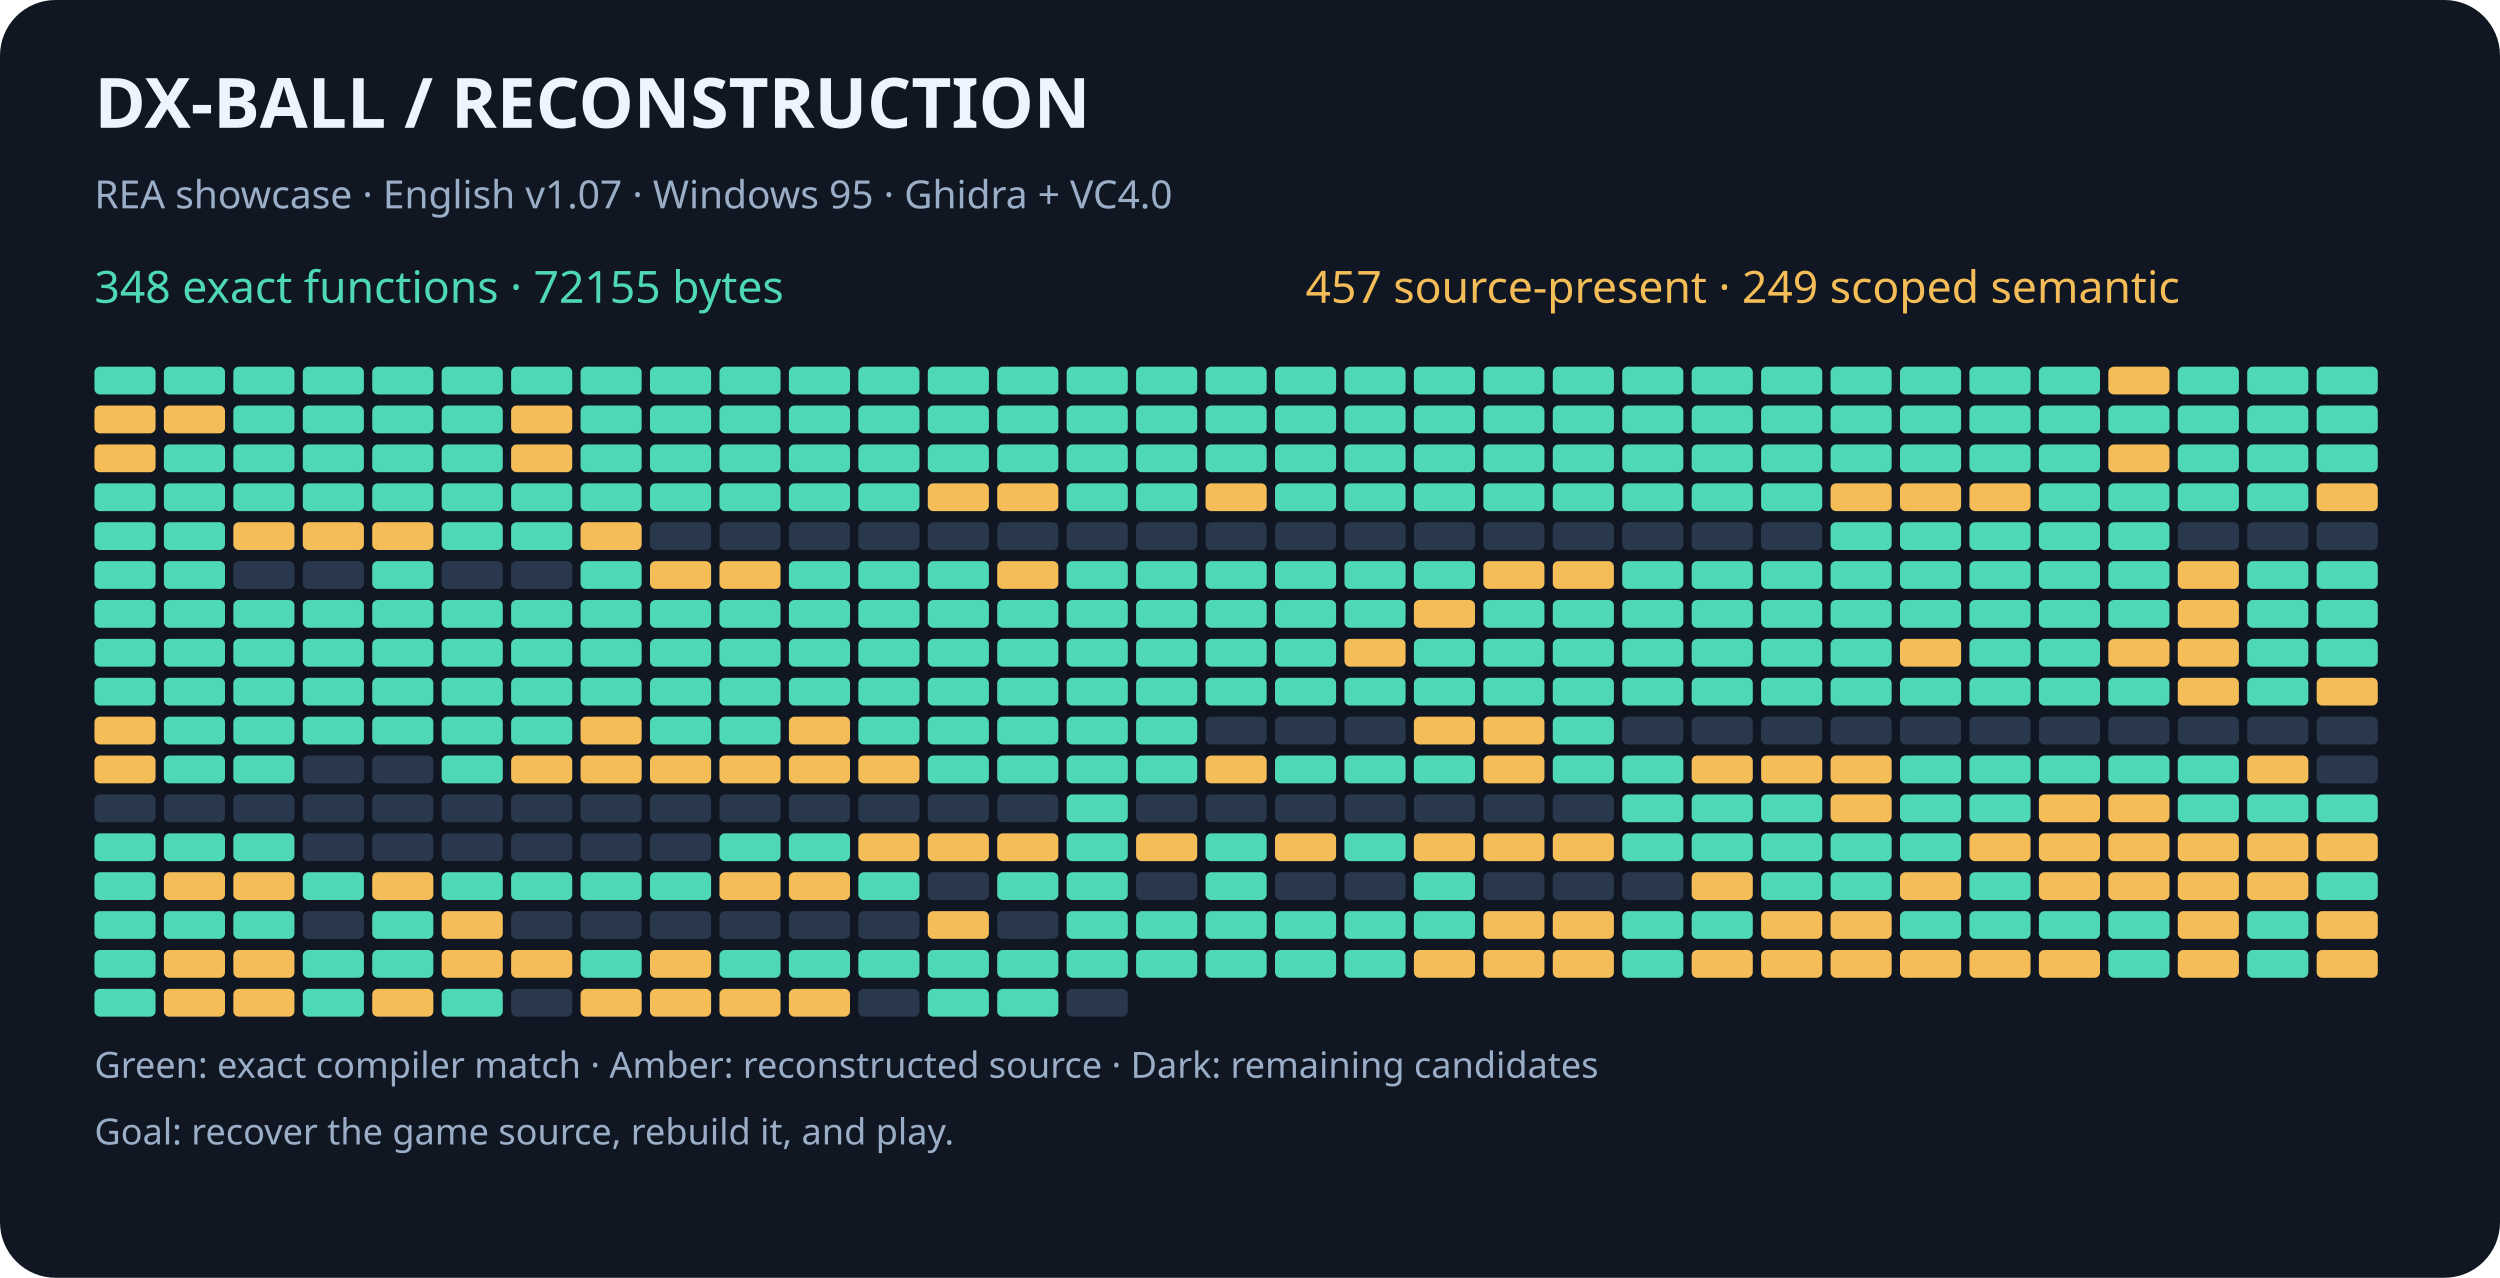
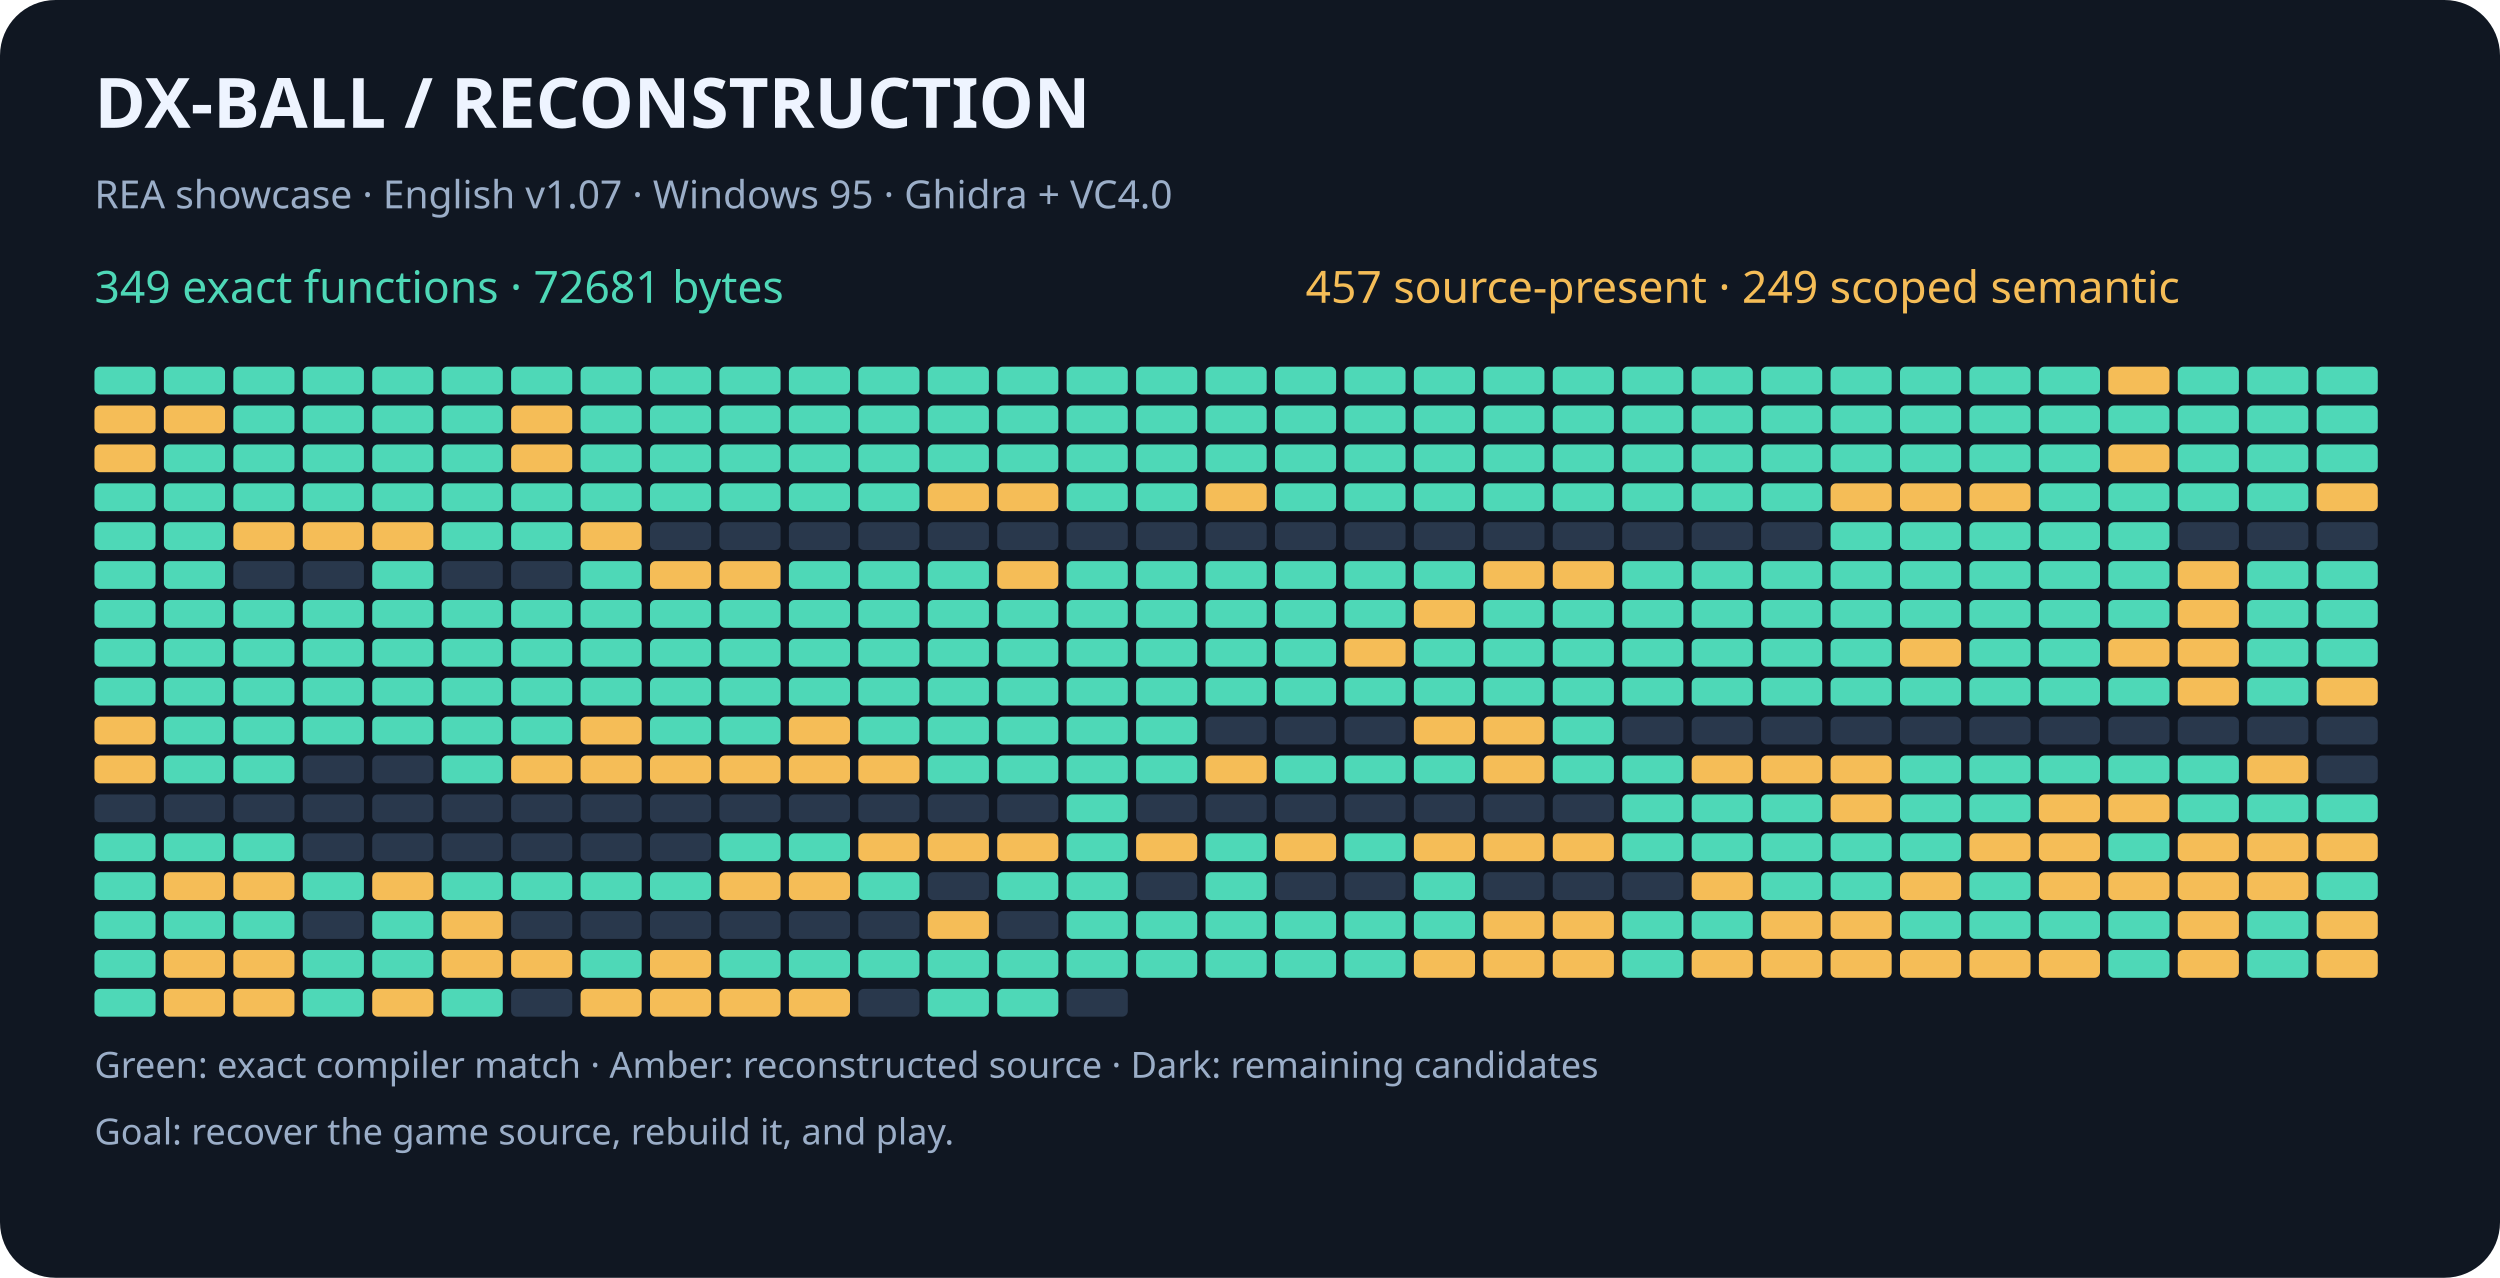
<svg xmlns="http://www.w3.org/2000/svg" width="900" height="460" viewBox="0 0 900 460" role="img" aria-labelledby="title desc">
  <rect width="900" height="460" rx="20" fill="#101722" />
  <g font-family="sans-serif">
    <text x="34" y="46" fill="#eef4ff" font-size="25" font-weight="bold">DX-BALL  /  RECONSTRUCTION</text>
    <text x="34" y="75" fill="#9baec8" font-size="14">REA showcase · English v1.07 · Windows 95 · Ghidra + VC4.0</text>
-     <text x="34" y="109" fill="#4ed8b7" font-size="16">348 exact functions · 72155 bytes</text>
+     <text x="34" y="109" fill="#4ed8b7" font-size="16">349 exact functions · 72681 bytes</text>
    <text x="470" y="109" fill="#f5bd57" font-size="16">457 source-present · 249 scoped semantic</text>
    <rect x="34" y="132" width="22" height="10" rx="2" fill="#4ed8b7" />
    <rect x="59" y="132" width="22" height="10" rx="2" fill="#4ed8b7" />
    <rect x="84" y="132" width="22" height="10" rx="2" fill="#4ed8b7" />
    <rect x="109" y="132" width="22" height="10" rx="2" fill="#4ed8b7" />
    <rect x="134" y="132" width="22" height="10" rx="2" fill="#4ed8b7" />
    <rect x="159" y="132" width="22" height="10" rx="2" fill="#4ed8b7" />
    <rect x="184" y="132" width="22" height="10" rx="2" fill="#4ed8b7" />
    <rect x="209" y="132" width="22" height="10" rx="2" fill="#4ed8b7" />
    <rect x="234" y="132" width="22" height="10" rx="2" fill="#4ed8b7" />
    <rect x="259" y="132" width="22" height="10" rx="2" fill="#4ed8b7" />
    <rect x="284" y="132" width="22" height="10" rx="2" fill="#4ed8b7" />
    <rect x="309" y="132" width="22" height="10" rx="2" fill="#4ed8b7" />
    <rect x="334" y="132" width="22" height="10" rx="2" fill="#4ed8b7" />
    <rect x="359" y="132" width="22" height="10" rx="2" fill="#4ed8b7" />
    <rect x="384" y="132" width="22" height="10" rx="2" fill="#4ed8b7" />
    <rect x="409" y="132" width="22" height="10" rx="2" fill="#4ed8b7" />
    <rect x="434" y="132" width="22" height="10" rx="2" fill="#4ed8b7" />
    <rect x="459" y="132" width="22" height="10" rx="2" fill="#4ed8b7" />
    <rect x="484" y="132" width="22" height="10" rx="2" fill="#4ed8b7" />
    <rect x="509" y="132" width="22" height="10" rx="2" fill="#4ed8b7" />
    <rect x="534" y="132" width="22" height="10" rx="2" fill="#4ed8b7" />
    <rect x="559" y="132" width="22" height="10" rx="2" fill="#4ed8b7" />
    <rect x="584" y="132" width="22" height="10" rx="2" fill="#4ed8b7" />
    <rect x="609" y="132" width="22" height="10" rx="2" fill="#4ed8b7" />
    <rect x="634" y="132" width="22" height="10" rx="2" fill="#4ed8b7" />
    <rect x="659" y="132" width="22" height="10" rx="2" fill="#4ed8b7" />
    <rect x="684" y="132" width="22" height="10" rx="2" fill="#4ed8b7" />
    <rect x="709" y="132" width="22" height="10" rx="2" fill="#4ed8b7" />
    <rect x="734" y="132" width="22" height="10" rx="2" fill="#4ed8b7" />
    <rect x="759" y="132" width="22" height="10" rx="2" fill="#f5bd57" />
    <rect x="784" y="132" width="22" height="10" rx="2" fill="#4ed8b7" />
    <rect x="809" y="132" width="22" height="10" rx="2" fill="#4ed8b7" />
    <rect x="834" y="132" width="22" height="10" rx="2" fill="#4ed8b7" />
    <rect x="34" y="146" width="22" height="10" rx="2" fill="#f5bd57" />
    <rect x="59" y="146" width="22" height="10" rx="2" fill="#f5bd57" />
    <rect x="84" y="146" width="22" height="10" rx="2" fill="#4ed8b7" />
    <rect x="109" y="146" width="22" height="10" rx="2" fill="#4ed8b7" />
    <rect x="134" y="146" width="22" height="10" rx="2" fill="#4ed8b7" />
    <rect x="159" y="146" width="22" height="10" rx="2" fill="#4ed8b7" />
    <rect x="184" y="146" width="22" height="10" rx="2" fill="#f5bd57" />
    <rect x="209" y="146" width="22" height="10" rx="2" fill="#4ed8b7" />
    <rect x="234" y="146" width="22" height="10" rx="2" fill="#4ed8b7" />
    <rect x="259" y="146" width="22" height="10" rx="2" fill="#4ed8b7" />
    <rect x="284" y="146" width="22" height="10" rx="2" fill="#4ed8b7" />
    <rect x="309" y="146" width="22" height="10" rx="2" fill="#4ed8b7" />
    <rect x="334" y="146" width="22" height="10" rx="2" fill="#4ed8b7" />
    <rect x="359" y="146" width="22" height="10" rx="2" fill="#4ed8b7" />
    <rect x="384" y="146" width="22" height="10" rx="2" fill="#4ed8b7" />
    <rect x="409" y="146" width="22" height="10" rx="2" fill="#4ed8b7" />
    <rect x="434" y="146" width="22" height="10" rx="2" fill="#4ed8b7" />
    <rect x="459" y="146" width="22" height="10" rx="2" fill="#4ed8b7" />
    <rect x="484" y="146" width="22" height="10" rx="2" fill="#4ed8b7" />
    <rect x="509" y="146" width="22" height="10" rx="2" fill="#4ed8b7" />
    <rect x="534" y="146" width="22" height="10" rx="2" fill="#4ed8b7" />
    <rect x="559" y="146" width="22" height="10" rx="2" fill="#4ed8b7" />
    <rect x="584" y="146" width="22" height="10" rx="2" fill="#4ed8b7" />
    <rect x="609" y="146" width="22" height="10" rx="2" fill="#4ed8b7" />
    <rect x="634" y="146" width="22" height="10" rx="2" fill="#4ed8b7" />
    <rect x="659" y="146" width="22" height="10" rx="2" fill="#4ed8b7" />
    <rect x="684" y="146" width="22" height="10" rx="2" fill="#4ed8b7" />
    <rect x="709" y="146" width="22" height="10" rx="2" fill="#4ed8b7" />
    <rect x="734" y="146" width="22" height="10" rx="2" fill="#4ed8b7" />
    <rect x="759" y="146" width="22" height="10" rx="2" fill="#4ed8b7" />
    <rect x="784" y="146" width="22" height="10" rx="2" fill="#4ed8b7" />
    <rect x="809" y="146" width="22" height="10" rx="2" fill="#4ed8b7" />
    <rect x="834" y="146" width="22" height="10" rx="2" fill="#4ed8b7" />
    <rect x="34" y="160" width="22" height="10" rx="2" fill="#f5bd57" />
    <rect x="59" y="160" width="22" height="10" rx="2" fill="#4ed8b7" />
    <rect x="84" y="160" width="22" height="10" rx="2" fill="#4ed8b7" />
    <rect x="109" y="160" width="22" height="10" rx="2" fill="#4ed8b7" />
    <rect x="134" y="160" width="22" height="10" rx="2" fill="#4ed8b7" />
    <rect x="159" y="160" width="22" height="10" rx="2" fill="#4ed8b7" />
    <rect x="184" y="160" width="22" height="10" rx="2" fill="#f5bd57" />
    <rect x="209" y="160" width="22" height="10" rx="2" fill="#4ed8b7" />
    <rect x="234" y="160" width="22" height="10" rx="2" fill="#4ed8b7" />
    <rect x="259" y="160" width="22" height="10" rx="2" fill="#4ed8b7" />
    <rect x="284" y="160" width="22" height="10" rx="2" fill="#4ed8b7" />
    <rect x="309" y="160" width="22" height="10" rx="2" fill="#4ed8b7" />
    <rect x="334" y="160" width="22" height="10" rx="2" fill="#4ed8b7" />
    <rect x="359" y="160" width="22" height="10" rx="2" fill="#4ed8b7" />
    <rect x="384" y="160" width="22" height="10" rx="2" fill="#4ed8b7" />
    <rect x="409" y="160" width="22" height="10" rx="2" fill="#4ed8b7" />
    <rect x="434" y="160" width="22" height="10" rx="2" fill="#4ed8b7" />
    <rect x="459" y="160" width="22" height="10" rx="2" fill="#4ed8b7" />
    <rect x="484" y="160" width="22" height="10" rx="2" fill="#4ed8b7" />
    <rect x="509" y="160" width="22" height="10" rx="2" fill="#4ed8b7" />
    <rect x="534" y="160" width="22" height="10" rx="2" fill="#4ed8b7" />
    <rect x="559" y="160" width="22" height="10" rx="2" fill="#4ed8b7" />
    <rect x="584" y="160" width="22" height="10" rx="2" fill="#4ed8b7" />
    <rect x="609" y="160" width="22" height="10" rx="2" fill="#4ed8b7" />
    <rect x="634" y="160" width="22" height="10" rx="2" fill="#4ed8b7" />
    <rect x="659" y="160" width="22" height="10" rx="2" fill="#4ed8b7" />
    <rect x="684" y="160" width="22" height="10" rx="2" fill="#4ed8b7" />
    <rect x="709" y="160" width="22" height="10" rx="2" fill="#4ed8b7" />
    <rect x="734" y="160" width="22" height="10" rx="2" fill="#4ed8b7" />
    <rect x="759" y="160" width="22" height="10" rx="2" fill="#f5bd57" />
    <rect x="784" y="160" width="22" height="10" rx="2" fill="#4ed8b7" />
    <rect x="809" y="160" width="22" height="10" rx="2" fill="#4ed8b7" />
    <rect x="834" y="160" width="22" height="10" rx="2" fill="#4ed8b7" />
    <rect x="34" y="174" width="22" height="10" rx="2" fill="#4ed8b7" />
    <rect x="59" y="174" width="22" height="10" rx="2" fill="#4ed8b7" />
    <rect x="84" y="174" width="22" height="10" rx="2" fill="#4ed8b7" />
    <rect x="109" y="174" width="22" height="10" rx="2" fill="#4ed8b7" />
    <rect x="134" y="174" width="22" height="10" rx="2" fill="#4ed8b7" />
    <rect x="159" y="174" width="22" height="10" rx="2" fill="#4ed8b7" />
    <rect x="184" y="174" width="22" height="10" rx="2" fill="#4ed8b7" />
    <rect x="209" y="174" width="22" height="10" rx="2" fill="#4ed8b7" />
    <rect x="234" y="174" width="22" height="10" rx="2" fill="#4ed8b7" />
    <rect x="259" y="174" width="22" height="10" rx="2" fill="#4ed8b7" />
    <rect x="284" y="174" width="22" height="10" rx="2" fill="#4ed8b7" />
    <rect x="309" y="174" width="22" height="10" rx="2" fill="#4ed8b7" />
    <rect x="334" y="174" width="22" height="10" rx="2" fill="#f5bd57" />
    <rect x="359" y="174" width="22" height="10" rx="2" fill="#f5bd57" />
    <rect x="384" y="174" width="22" height="10" rx="2" fill="#4ed8b7" />
    <rect x="409" y="174" width="22" height="10" rx="2" fill="#4ed8b7" />
    <rect x="434" y="174" width="22" height="10" rx="2" fill="#f5bd57" />
    <rect x="459" y="174" width="22" height="10" rx="2" fill="#4ed8b7" />
    <rect x="484" y="174" width="22" height="10" rx="2" fill="#4ed8b7" />
    <rect x="509" y="174" width="22" height="10" rx="2" fill="#4ed8b7" />
    <rect x="534" y="174" width="22" height="10" rx="2" fill="#4ed8b7" />
    <rect x="559" y="174" width="22" height="10" rx="2" fill="#4ed8b7" />
    <rect x="584" y="174" width="22" height="10" rx="2" fill="#4ed8b7" />
    <rect x="609" y="174" width="22" height="10" rx="2" fill="#4ed8b7" />
    <rect x="634" y="174" width="22" height="10" rx="2" fill="#4ed8b7" />
    <rect x="659" y="174" width="22" height="10" rx="2" fill="#f5bd57" />
    <rect x="684" y="174" width="22" height="10" rx="2" fill="#f5bd57" />
    <rect x="709" y="174" width="22" height="10" rx="2" fill="#f5bd57" />
    <rect x="734" y="174" width="22" height="10" rx="2" fill="#4ed8b7" />
    <rect x="759" y="174" width="22" height="10" rx="2" fill="#4ed8b7" />
    <rect x="784" y="174" width="22" height="10" rx="2" fill="#4ed8b7" />
    <rect x="809" y="174" width="22" height="10" rx="2" fill="#4ed8b7" />
    <rect x="834" y="174" width="22" height="10" rx="2" fill="#f5bd57" />
    <rect x="34" y="188" width="22" height="10" rx="2" fill="#4ed8b7" />
    <rect x="59" y="188" width="22" height="10" rx="2" fill="#4ed8b7" />
    <rect x="84" y="188" width="22" height="10" rx="2" fill="#f5bd57" />
    <rect x="109" y="188" width="22" height="10" rx="2" fill="#f5bd57" />
    <rect x="134" y="188" width="22" height="10" rx="2" fill="#f5bd57" />
    <rect x="159" y="188" width="22" height="10" rx="2" fill="#4ed8b7" />
    <rect x="184" y="188" width="22" height="10" rx="2" fill="#4ed8b7" />
    <rect x="209" y="188" width="22" height="10" rx="2" fill="#f5bd57" />
    <rect x="234" y="188" width="22" height="10" rx="2" fill="#29384c" />
    <rect x="259" y="188" width="22" height="10" rx="2" fill="#29384c" />
    <rect x="284" y="188" width="22" height="10" rx="2" fill="#29384c" />
    <rect x="309" y="188" width="22" height="10" rx="2" fill="#29384c" />
    <rect x="334" y="188" width="22" height="10" rx="2" fill="#29384c" />
    <rect x="359" y="188" width="22" height="10" rx="2" fill="#29384c" />
    <rect x="384" y="188" width="22" height="10" rx="2" fill="#29384c" />
    <rect x="409" y="188" width="22" height="10" rx="2" fill="#29384c" />
    <rect x="434" y="188" width="22" height="10" rx="2" fill="#29384c" />
    <rect x="459" y="188" width="22" height="10" rx="2" fill="#29384c" />
    <rect x="484" y="188" width="22" height="10" rx="2" fill="#29384c" />
    <rect x="509" y="188" width="22" height="10" rx="2" fill="#29384c" />
    <rect x="534" y="188" width="22" height="10" rx="2" fill="#29384c" />
    <rect x="559" y="188" width="22" height="10" rx="2" fill="#29384c" />
    <rect x="584" y="188" width="22" height="10" rx="2" fill="#29384c" />
    <rect x="609" y="188" width="22" height="10" rx="2" fill="#29384c" />
    <rect x="634" y="188" width="22" height="10" rx="2" fill="#29384c" />
    <rect x="659" y="188" width="22" height="10" rx="2" fill="#4ed8b7" />
    <rect x="684" y="188" width="22" height="10" rx="2" fill="#4ed8b7" />
    <rect x="709" y="188" width="22" height="10" rx="2" fill="#4ed8b7" />
    <rect x="734" y="188" width="22" height="10" rx="2" fill="#4ed8b7" />
    <rect x="759" y="188" width="22" height="10" rx="2" fill="#4ed8b7" />
    <rect x="784" y="188" width="22" height="10" rx="2" fill="#29384c" />
    <rect x="809" y="188" width="22" height="10" rx="2" fill="#29384c" />
    <rect x="834" y="188" width="22" height="10" rx="2" fill="#29384c" />
    <rect x="34" y="202" width="22" height="10" rx="2" fill="#4ed8b7" />
    <rect x="59" y="202" width="22" height="10" rx="2" fill="#4ed8b7" />
    <rect x="84" y="202" width="22" height="10" rx="2" fill="#29384c" />
    <rect x="109" y="202" width="22" height="10" rx="2" fill="#29384c" />
    <rect x="134" y="202" width="22" height="10" rx="2" fill="#4ed8b7" />
    <rect x="159" y="202" width="22" height="10" rx="2" fill="#29384c" />
    <rect x="184" y="202" width="22" height="10" rx="2" fill="#29384c" />
    <rect x="209" y="202" width="22" height="10" rx="2" fill="#4ed8b7" />
    <rect x="234" y="202" width="22" height="10" rx="2" fill="#f5bd57" />
    <rect x="259" y="202" width="22" height="10" rx="2" fill="#f5bd57" />
    <rect x="284" y="202" width="22" height="10" rx="2" fill="#4ed8b7" />
    <rect x="309" y="202" width="22" height="10" rx="2" fill="#4ed8b7" />
    <rect x="334" y="202" width="22" height="10" rx="2" fill="#4ed8b7" />
    <rect x="359" y="202" width="22" height="10" rx="2" fill="#f5bd57" />
    <rect x="384" y="202" width="22" height="10" rx="2" fill="#4ed8b7" />
    <rect x="409" y="202" width="22" height="10" rx="2" fill="#4ed8b7" />
    <rect x="434" y="202" width="22" height="10" rx="2" fill="#4ed8b7" />
    <rect x="459" y="202" width="22" height="10" rx="2" fill="#4ed8b7" />
    <rect x="484" y="202" width="22" height="10" rx="2" fill="#4ed8b7" />
    <rect x="509" y="202" width="22" height="10" rx="2" fill="#4ed8b7" />
    <rect x="534" y="202" width="22" height="10" rx="2" fill="#f5bd57" />
    <rect x="559" y="202" width="22" height="10" rx="2" fill="#f5bd57" />
    <rect x="584" y="202" width="22" height="10" rx="2" fill="#4ed8b7" />
    <rect x="609" y="202" width="22" height="10" rx="2" fill="#4ed8b7" />
    <rect x="634" y="202" width="22" height="10" rx="2" fill="#4ed8b7" />
    <rect x="659" y="202" width="22" height="10" rx="2" fill="#4ed8b7" />
    <rect x="684" y="202" width="22" height="10" rx="2" fill="#4ed8b7" />
    <rect x="709" y="202" width="22" height="10" rx="2" fill="#4ed8b7" />
    <rect x="734" y="202" width="22" height="10" rx="2" fill="#4ed8b7" />
    <rect x="759" y="202" width="22" height="10" rx="2" fill="#4ed8b7" />
    <rect x="784" y="202" width="22" height="10" rx="2" fill="#f5bd57" />
    <rect x="809" y="202" width="22" height="10" rx="2" fill="#4ed8b7" />
    <rect x="834" y="202" width="22" height="10" rx="2" fill="#4ed8b7" />
    <rect x="34" y="216" width="22" height="10" rx="2" fill="#4ed8b7" />
    <rect x="59" y="216" width="22" height="10" rx="2" fill="#4ed8b7" />
    <rect x="84" y="216" width="22" height="10" rx="2" fill="#4ed8b7" />
    <rect x="109" y="216" width="22" height="10" rx="2" fill="#4ed8b7" />
    <rect x="134" y="216" width="22" height="10" rx="2" fill="#4ed8b7" />
    <rect x="159" y="216" width="22" height="10" rx="2" fill="#4ed8b7" />
    <rect x="184" y="216" width="22" height="10" rx="2" fill="#4ed8b7" />
    <rect x="209" y="216" width="22" height="10" rx="2" fill="#4ed8b7" />
    <rect x="234" y="216" width="22" height="10" rx="2" fill="#4ed8b7" />
    <rect x="259" y="216" width="22" height="10" rx="2" fill="#4ed8b7" />
    <rect x="284" y="216" width="22" height="10" rx="2" fill="#4ed8b7" />
    <rect x="309" y="216" width="22" height="10" rx="2" fill="#4ed8b7" />
    <rect x="334" y="216" width="22" height="10" rx="2" fill="#4ed8b7" />
    <rect x="359" y="216" width="22" height="10" rx="2" fill="#4ed8b7" />
    <rect x="384" y="216" width="22" height="10" rx="2" fill="#4ed8b7" />
    <rect x="409" y="216" width="22" height="10" rx="2" fill="#4ed8b7" />
    <rect x="434" y="216" width="22" height="10" rx="2" fill="#4ed8b7" />
    <rect x="459" y="216" width="22" height="10" rx="2" fill="#4ed8b7" />
    <rect x="484" y="216" width="22" height="10" rx="2" fill="#4ed8b7" />
    <rect x="509" y="216" width="22" height="10" rx="2" fill="#f5bd57" />
    <rect x="534" y="216" width="22" height="10" rx="2" fill="#4ed8b7" />
    <rect x="559" y="216" width="22" height="10" rx="2" fill="#4ed8b7" />
    <rect x="584" y="216" width="22" height="10" rx="2" fill="#4ed8b7" />
    <rect x="609" y="216" width="22" height="10" rx="2" fill="#4ed8b7" />
    <rect x="634" y="216" width="22" height="10" rx="2" fill="#4ed8b7" />
    <rect x="659" y="216" width="22" height="10" rx="2" fill="#4ed8b7" />
    <rect x="684" y="216" width="22" height="10" rx="2" fill="#4ed8b7" />
    <rect x="709" y="216" width="22" height="10" rx="2" fill="#4ed8b7" />
    <rect x="734" y="216" width="22" height="10" rx="2" fill="#4ed8b7" />
    <rect x="759" y="216" width="22" height="10" rx="2" fill="#4ed8b7" />
    <rect x="784" y="216" width="22" height="10" rx="2" fill="#f5bd57" />
    <rect x="809" y="216" width="22" height="10" rx="2" fill="#4ed8b7" />
    <rect x="834" y="216" width="22" height="10" rx="2" fill="#4ed8b7" />
    <rect x="34" y="230" width="22" height="10" rx="2" fill="#4ed8b7" />
    <rect x="59" y="230" width="22" height="10" rx="2" fill="#4ed8b7" />
    <rect x="84" y="230" width="22" height="10" rx="2" fill="#4ed8b7" />
    <rect x="109" y="230" width="22" height="10" rx="2" fill="#4ed8b7" />
    <rect x="134" y="230" width="22" height="10" rx="2" fill="#4ed8b7" />
    <rect x="159" y="230" width="22" height="10" rx="2" fill="#4ed8b7" />
    <rect x="184" y="230" width="22" height="10" rx="2" fill="#4ed8b7" />
    <rect x="209" y="230" width="22" height="10" rx="2" fill="#4ed8b7" />
    <rect x="234" y="230" width="22" height="10" rx="2" fill="#4ed8b7" />
    <rect x="259" y="230" width="22" height="10" rx="2" fill="#4ed8b7" />
    <rect x="284" y="230" width="22" height="10" rx="2" fill="#4ed8b7" />
    <rect x="309" y="230" width="22" height="10" rx="2" fill="#4ed8b7" />
    <rect x="334" y="230" width="22" height="10" rx="2" fill="#4ed8b7" />
    <rect x="359" y="230" width="22" height="10" rx="2" fill="#4ed8b7" />
    <rect x="384" y="230" width="22" height="10" rx="2" fill="#4ed8b7" />
    <rect x="409" y="230" width="22" height="10" rx="2" fill="#4ed8b7" />
    <rect x="434" y="230" width="22" height="10" rx="2" fill="#4ed8b7" />
    <rect x="459" y="230" width="22" height="10" rx="2" fill="#4ed8b7" />
    <rect x="484" y="230" width="22" height="10" rx="2" fill="#f5bd57" />
    <rect x="509" y="230" width="22" height="10" rx="2" fill="#4ed8b7" />
    <rect x="534" y="230" width="22" height="10" rx="2" fill="#4ed8b7" />
    <rect x="559" y="230" width="22" height="10" rx="2" fill="#4ed8b7" />
    <rect x="584" y="230" width="22" height="10" rx="2" fill="#4ed8b7" />
    <rect x="609" y="230" width="22" height="10" rx="2" fill="#4ed8b7" />
    <rect x="634" y="230" width="22" height="10" rx="2" fill="#4ed8b7" />
    <rect x="659" y="230" width="22" height="10" rx="2" fill="#4ed8b7" />
    <rect x="684" y="230" width="22" height="10" rx="2" fill="#f5bd57" />
    <rect x="709" y="230" width="22" height="10" rx="2" fill="#4ed8b7" />
    <rect x="734" y="230" width="22" height="10" rx="2" fill="#4ed8b7" />
    <rect x="759" y="230" width="22" height="10" rx="2" fill="#f5bd57" />
    <rect x="784" y="230" width="22" height="10" rx="2" fill="#f5bd57" />
    <rect x="809" y="230" width="22" height="10" rx="2" fill="#4ed8b7" />
    <rect x="834" y="230" width="22" height="10" rx="2" fill="#4ed8b7" />
    <rect x="34" y="244" width="22" height="10" rx="2" fill="#4ed8b7" />
    <rect x="59" y="244" width="22" height="10" rx="2" fill="#4ed8b7" />
    <rect x="84" y="244" width="22" height="10" rx="2" fill="#4ed8b7" />
    <rect x="109" y="244" width="22" height="10" rx="2" fill="#4ed8b7" />
    <rect x="134" y="244" width="22" height="10" rx="2" fill="#4ed8b7" />
    <rect x="159" y="244" width="22" height="10" rx="2" fill="#4ed8b7" />
    <rect x="184" y="244" width="22" height="10" rx="2" fill="#4ed8b7" />
    <rect x="209" y="244" width="22" height="10" rx="2" fill="#4ed8b7" />
    <rect x="234" y="244" width="22" height="10" rx="2" fill="#4ed8b7" />
    <rect x="259" y="244" width="22" height="10" rx="2" fill="#4ed8b7" />
    <rect x="284" y="244" width="22" height="10" rx="2" fill="#4ed8b7" />
    <rect x="309" y="244" width="22" height="10" rx="2" fill="#4ed8b7" />
    <rect x="334" y="244" width="22" height="10" rx="2" fill="#4ed8b7" />
    <rect x="359" y="244" width="22" height="10" rx="2" fill="#4ed8b7" />
    <rect x="384" y="244" width="22" height="10" rx="2" fill="#4ed8b7" />
    <rect x="409" y="244" width="22" height="10" rx="2" fill="#4ed8b7" />
    <rect x="434" y="244" width="22" height="10" rx="2" fill="#4ed8b7" />
    <rect x="459" y="244" width="22" height="10" rx="2" fill="#4ed8b7" />
    <rect x="484" y="244" width="22" height="10" rx="2" fill="#4ed8b7" />
    <rect x="509" y="244" width="22" height="10" rx="2" fill="#4ed8b7" />
    <rect x="534" y="244" width="22" height="10" rx="2" fill="#4ed8b7" />
    <rect x="559" y="244" width="22" height="10" rx="2" fill="#4ed8b7" />
    <rect x="584" y="244" width="22" height="10" rx="2" fill="#4ed8b7" />
    <rect x="609" y="244" width="22" height="10" rx="2" fill="#4ed8b7" />
    <rect x="634" y="244" width="22" height="10" rx="2" fill="#4ed8b7" />
    <rect x="659" y="244" width="22" height="10" rx="2" fill="#4ed8b7" />
    <rect x="684" y="244" width="22" height="10" rx="2" fill="#4ed8b7" />
    <rect x="709" y="244" width="22" height="10" rx="2" fill="#4ed8b7" />
    <rect x="734" y="244" width="22" height="10" rx="2" fill="#4ed8b7" />
    <rect x="759" y="244" width="22" height="10" rx="2" fill="#4ed8b7" />
    <rect x="784" y="244" width="22" height="10" rx="2" fill="#f5bd57" />
    <rect x="809" y="244" width="22" height="10" rx="2" fill="#4ed8b7" />
    <rect x="834" y="244" width="22" height="10" rx="2" fill="#f5bd57" />
    <rect x="34" y="258" width="22" height="10" rx="2" fill="#f5bd57" />
    <rect x="59" y="258" width="22" height="10" rx="2" fill="#4ed8b7" />
    <rect x="84" y="258" width="22" height="10" rx="2" fill="#4ed8b7" />
    <rect x="109" y="258" width="22" height="10" rx="2" fill="#4ed8b7" />
    <rect x="134" y="258" width="22" height="10" rx="2" fill="#4ed8b7" />
    <rect x="159" y="258" width="22" height="10" rx="2" fill="#4ed8b7" />
    <rect x="184" y="258" width="22" height="10" rx="2" fill="#4ed8b7" />
    <rect x="209" y="258" width="22" height="10" rx="2" fill="#f5bd57" />
    <rect x="234" y="258" width="22" height="10" rx="2" fill="#4ed8b7" />
    <rect x="259" y="258" width="22" height="10" rx="2" fill="#4ed8b7" />
    <rect x="284" y="258" width="22" height="10" rx="2" fill="#f5bd57" />
    <rect x="309" y="258" width="22" height="10" rx="2" fill="#4ed8b7" />
    <rect x="334" y="258" width="22" height="10" rx="2" fill="#4ed8b7" />
    <rect x="359" y="258" width="22" height="10" rx="2" fill="#4ed8b7" />
    <rect x="384" y="258" width="22" height="10" rx="2" fill="#4ed8b7" />
    <rect x="409" y="258" width="22" height="10" rx="2" fill="#4ed8b7" />
    <rect x="434" y="258" width="22" height="10" rx="2" fill="#29384c" />
    <rect x="459" y="258" width="22" height="10" rx="2" fill="#29384c" />
    <rect x="484" y="258" width="22" height="10" rx="2" fill="#29384c" />
    <rect x="509" y="258" width="22" height="10" rx="2" fill="#f5bd57" />
    <rect x="534" y="258" width="22" height="10" rx="2" fill="#f5bd57" />
    <rect x="559" y="258" width="22" height="10" rx="2" fill="#4ed8b7" />
    <rect x="584" y="258" width="22" height="10" rx="2" fill="#29384c" />
    <rect x="609" y="258" width="22" height="10" rx="2" fill="#29384c" />
    <rect x="634" y="258" width="22" height="10" rx="2" fill="#29384c" />
    <rect x="659" y="258" width="22" height="10" rx="2" fill="#29384c" />
    <rect x="684" y="258" width="22" height="10" rx="2" fill="#29384c" />
    <rect x="709" y="258" width="22" height="10" rx="2" fill="#29384c" />
    <rect x="734" y="258" width="22" height="10" rx="2" fill="#29384c" />
    <rect x="759" y="258" width="22" height="10" rx="2" fill="#29384c" />
    <rect x="784" y="258" width="22" height="10" rx="2" fill="#29384c" />
    <rect x="809" y="258" width="22" height="10" rx="2" fill="#29384c" />
    <rect x="834" y="258" width="22" height="10" rx="2" fill="#29384c" />
    <rect x="34" y="272" width="22" height="10" rx="2" fill="#f5bd57" />
    <rect x="59" y="272" width="22" height="10" rx="2" fill="#4ed8b7" />
    <rect x="84" y="272" width="22" height="10" rx="2" fill="#4ed8b7" />
    <rect x="109" y="272" width="22" height="10" rx="2" fill="#29384c" />
    <rect x="134" y="272" width="22" height="10" rx="2" fill="#29384c" />
    <rect x="159" y="272" width="22" height="10" rx="2" fill="#4ed8b7" />
    <rect x="184" y="272" width="22" height="10" rx="2" fill="#f5bd57" />
    <rect x="209" y="272" width="22" height="10" rx="2" fill="#f5bd57" />
    <rect x="234" y="272" width="22" height="10" rx="2" fill="#f5bd57" />
    <rect x="259" y="272" width="22" height="10" rx="2" fill="#f5bd57" />
    <rect x="284" y="272" width="22" height="10" rx="2" fill="#f5bd57" />
    <rect x="309" y="272" width="22" height="10" rx="2" fill="#f5bd57" />
    <rect x="334" y="272" width="22" height="10" rx="2" fill="#4ed8b7" />
    <rect x="359" y="272" width="22" height="10" rx="2" fill="#4ed8b7" />
    <rect x="384" y="272" width="22" height="10" rx="2" fill="#4ed8b7" />
    <rect x="409" y="272" width="22" height="10" rx="2" fill="#4ed8b7" />
    <rect x="434" y="272" width="22" height="10" rx="2" fill="#f5bd57" />
    <rect x="459" y="272" width="22" height="10" rx="2" fill="#4ed8b7" />
    <rect x="484" y="272" width="22" height="10" rx="2" fill="#4ed8b7" />
    <rect x="509" y="272" width="22" height="10" rx="2" fill="#4ed8b7" />
    <rect x="534" y="272" width="22" height="10" rx="2" fill="#f5bd57" />
    <rect x="559" y="272" width="22" height="10" rx="2" fill="#4ed8b7" />
    <rect x="584" y="272" width="22" height="10" rx="2" fill="#4ed8b7" />
    <rect x="609" y="272" width="22" height="10" rx="2" fill="#f5bd57" />
    <rect x="634" y="272" width="22" height="10" rx="2" fill="#f5bd57" />
    <rect x="659" y="272" width="22" height="10" rx="2" fill="#f5bd57" />
    <rect x="684" y="272" width="22" height="10" rx="2" fill="#4ed8b7" />
    <rect x="709" y="272" width="22" height="10" rx="2" fill="#4ed8b7" />
    <rect x="734" y="272" width="22" height="10" rx="2" fill="#4ed8b7" />
    <rect x="759" y="272" width="22" height="10" rx="2" fill="#4ed8b7" />
    <rect x="784" y="272" width="22" height="10" rx="2" fill="#4ed8b7" />
    <rect x="809" y="272" width="22" height="10" rx="2" fill="#f5bd57" />
    <rect x="834" y="272" width="22" height="10" rx="2" fill="#29384c" />
    <rect x="34" y="286" width="22" height="10" rx="2" fill="#29384c" />
    <rect x="59" y="286" width="22" height="10" rx="2" fill="#29384c" />
    <rect x="84" y="286" width="22" height="10" rx="2" fill="#29384c" />
    <rect x="109" y="286" width="22" height="10" rx="2" fill="#29384c" />
    <rect x="134" y="286" width="22" height="10" rx="2" fill="#29384c" />
    <rect x="159" y="286" width="22" height="10" rx="2" fill="#29384c" />
    <rect x="184" y="286" width="22" height="10" rx="2" fill="#29384c" />
    <rect x="209" y="286" width="22" height="10" rx="2" fill="#29384c" />
    <rect x="234" y="286" width="22" height="10" rx="2" fill="#29384c" />
    <rect x="259" y="286" width="22" height="10" rx="2" fill="#29384c" />
    <rect x="284" y="286" width="22" height="10" rx="2" fill="#29384c" />
    <rect x="309" y="286" width="22" height="10" rx="2" fill="#29384c" />
    <rect x="334" y="286" width="22" height="10" rx="2" fill="#29384c" />
    <rect x="359" y="286" width="22" height="10" rx="2" fill="#29384c" />
    <rect x="384" y="286" width="22" height="10" rx="2" fill="#4ed8b7" />
    <rect x="409" y="286" width="22" height="10" rx="2" fill="#29384c" />
    <rect x="434" y="286" width="22" height="10" rx="2" fill="#29384c" />
    <rect x="459" y="286" width="22" height="10" rx="2" fill="#29384c" />
    <rect x="484" y="286" width="22" height="10" rx="2" fill="#29384c" />
    <rect x="509" y="286" width="22" height="10" rx="2" fill="#29384c" />
    <rect x="534" y="286" width="22" height="10" rx="2" fill="#29384c" />
    <rect x="559" y="286" width="22" height="10" rx="2" fill="#29384c" />
    <rect x="584" y="286" width="22" height="10" rx="2" fill="#4ed8b7" />
    <rect x="609" y="286" width="22" height="10" rx="2" fill="#4ed8b7" />
    <rect x="634" y="286" width="22" height="10" rx="2" fill="#4ed8b7" />
    <rect x="659" y="286" width="22" height="10" rx="2" fill="#f5bd57" />
    <rect x="684" y="286" width="22" height="10" rx="2" fill="#4ed8b7" />
    <rect x="709" y="286" width="22" height="10" rx="2" fill="#4ed8b7" />
    <rect x="734" y="286" width="22" height="10" rx="2" fill="#f5bd57" />
    <rect x="759" y="286" width="22" height="10" rx="2" fill="#f5bd57" />
    <rect x="784" y="286" width="22" height="10" rx="2" fill="#4ed8b7" />
    <rect x="809" y="286" width="22" height="10" rx="2" fill="#4ed8b7" />
    <rect x="834" y="286" width="22" height="10" rx="2" fill="#4ed8b7" />
    <rect x="34" y="300" width="22" height="10" rx="2" fill="#4ed8b7" />
    <rect x="59" y="300" width="22" height="10" rx="2" fill="#4ed8b7" />
    <rect x="84" y="300" width="22" height="10" rx="2" fill="#4ed8b7" />
    <rect x="109" y="300" width="22" height="10" rx="2" fill="#29384c" />
    <rect x="134" y="300" width="22" height="10" rx="2" fill="#29384c" />
    <rect x="159" y="300" width="22" height="10" rx="2" fill="#29384c" />
    <rect x="184" y="300" width="22" height="10" rx="2" fill="#29384c" />
    <rect x="209" y="300" width="22" height="10" rx="2" fill="#29384c" />
    <rect x="234" y="300" width="22" height="10" rx="2" fill="#29384c" />
    <rect x="259" y="300" width="22" height="10" rx="2" fill="#4ed8b7" />
    <rect x="284" y="300" width="22" height="10" rx="2" fill="#4ed8b7" />
    <rect x="309" y="300" width="22" height="10" rx="2" fill="#f5bd57" />
    <rect x="334" y="300" width="22" height="10" rx="2" fill="#f5bd57" />
    <rect x="359" y="300" width="22" height="10" rx="2" fill="#f5bd57" />
    <rect x="384" y="300" width="22" height="10" rx="2" fill="#4ed8b7" />
    <rect x="409" y="300" width="22" height="10" rx="2" fill="#f5bd57" />
    <rect x="434" y="300" width="22" height="10" rx="2" fill="#4ed8b7" />
    <rect x="459" y="300" width="22" height="10" rx="2" fill="#f5bd57" />
    <rect x="484" y="300" width="22" height="10" rx="2" fill="#4ed8b7" />
    <rect x="509" y="300" width="22" height="10" rx="2" fill="#f5bd57" />
    <rect x="534" y="300" width="22" height="10" rx="2" fill="#f5bd57" />
    <rect x="559" y="300" width="22" height="10" rx="2" fill="#f5bd57" />
    <rect x="584" y="300" width="22" height="10" rx="2" fill="#4ed8b7" />
    <rect x="609" y="300" width="22" height="10" rx="2" fill="#4ed8b7" />
    <rect x="634" y="300" width="22" height="10" rx="2" fill="#4ed8b7" />
    <rect x="659" y="300" width="22" height="10" rx="2" fill="#4ed8b7" />
    <rect x="684" y="300" width="22" height="10" rx="2" fill="#4ed8b7" />
    <rect x="709" y="300" width="22" height="10" rx="2" fill="#f5bd57" />
    <rect x="734" y="300" width="22" height="10" rx="2" fill="#f5bd57" />
-     <rect x="759" y="300" width="22" height="10" rx="2" fill="#f5bd57" />
+     <rect x="759" y="300" width="22" height="10" rx="2" fill="#4ed8b7" />
    <rect x="784" y="300" width="22" height="10" rx="2" fill="#f5bd57" />
    <rect x="809" y="300" width="22" height="10" rx="2" fill="#f5bd57" />
    <rect x="834" y="300" width="22" height="10" rx="2" fill="#f5bd57" />
    <rect x="34" y="314" width="22" height="10" rx="2" fill="#4ed8b7" />
    <rect x="59" y="314" width="22" height="10" rx="2" fill="#f5bd57" />
    <rect x="84" y="314" width="22" height="10" rx="2" fill="#f5bd57" />
    <rect x="109" y="314" width="22" height="10" rx="2" fill="#4ed8b7" />
    <rect x="134" y="314" width="22" height="10" rx="2" fill="#f5bd57" />
    <rect x="159" y="314" width="22" height="10" rx="2" fill="#4ed8b7" />
    <rect x="184" y="314" width="22" height="10" rx="2" fill="#4ed8b7" />
    <rect x="209" y="314" width="22" height="10" rx="2" fill="#4ed8b7" />
    <rect x="234" y="314" width="22" height="10" rx="2" fill="#4ed8b7" />
    <rect x="259" y="314" width="22" height="10" rx="2" fill="#f5bd57" />
    <rect x="284" y="314" width="22" height="10" rx="2" fill="#f5bd57" />
    <rect x="309" y="314" width="22" height="10" rx="2" fill="#4ed8b7" />
    <rect x="334" y="314" width="22" height="10" rx="2" fill="#29384c" />
    <rect x="359" y="314" width="22" height="10" rx="2" fill="#4ed8b7" />
    <rect x="384" y="314" width="22" height="10" rx="2" fill="#4ed8b7" />
    <rect x="409" y="314" width="22" height="10" rx="2" fill="#29384c" />
    <rect x="434" y="314" width="22" height="10" rx="2" fill="#4ed8b7" />
    <rect x="459" y="314" width="22" height="10" rx="2" fill="#29384c" />
    <rect x="484" y="314" width="22" height="10" rx="2" fill="#29384c" />
    <rect x="509" y="314" width="22" height="10" rx="2" fill="#4ed8b7" />
    <rect x="534" y="314" width="22" height="10" rx="2" fill="#29384c" />
    <rect x="559" y="314" width="22" height="10" rx="2" fill="#29384c" />
    <rect x="584" y="314" width="22" height="10" rx="2" fill="#29384c" />
    <rect x="609" y="314" width="22" height="10" rx="2" fill="#f5bd57" />
    <rect x="634" y="314" width="22" height="10" rx="2" fill="#4ed8b7" />
    <rect x="659" y="314" width="22" height="10" rx="2" fill="#4ed8b7" />
    <rect x="684" y="314" width="22" height="10" rx="2" fill="#f5bd57" />
    <rect x="709" y="314" width="22" height="10" rx="2" fill="#4ed8b7" />
    <rect x="734" y="314" width="22" height="10" rx="2" fill="#f5bd57" />
    <rect x="759" y="314" width="22" height="10" rx="2" fill="#f5bd57" />
    <rect x="784" y="314" width="22" height="10" rx="2" fill="#f5bd57" />
    <rect x="809" y="314" width="22" height="10" rx="2" fill="#f5bd57" />
    <rect x="834" y="314" width="22" height="10" rx="2" fill="#4ed8b7" />
    <rect x="34" y="328" width="22" height="10" rx="2" fill="#4ed8b7" />
    <rect x="59" y="328" width="22" height="10" rx="2" fill="#4ed8b7" />
    <rect x="84" y="328" width="22" height="10" rx="2" fill="#4ed8b7" />
    <rect x="109" y="328" width="22" height="10" rx="2" fill="#29384c" />
    <rect x="134" y="328" width="22" height="10" rx="2" fill="#4ed8b7" />
    <rect x="159" y="328" width="22" height="10" rx="2" fill="#f5bd57" />
    <rect x="184" y="328" width="22" height="10" rx="2" fill="#29384c" />
    <rect x="209" y="328" width="22" height="10" rx="2" fill="#29384c" />
    <rect x="234" y="328" width="22" height="10" rx="2" fill="#29384c" />
    <rect x="259" y="328" width="22" height="10" rx="2" fill="#29384c" />
    <rect x="284" y="328" width="22" height="10" rx="2" fill="#29384c" />
    <rect x="309" y="328" width="22" height="10" rx="2" fill="#29384c" />
    <rect x="334" y="328" width="22" height="10" rx="2" fill="#f5bd57" />
    <rect x="359" y="328" width="22" height="10" rx="2" fill="#29384c" />
    <rect x="384" y="328" width="22" height="10" rx="2" fill="#4ed8b7" />
    <rect x="409" y="328" width="22" height="10" rx="2" fill="#4ed8b7" />
    <rect x="434" y="328" width="22" height="10" rx="2" fill="#4ed8b7" />
    <rect x="459" y="328" width="22" height="10" rx="2" fill="#4ed8b7" />
    <rect x="484" y="328" width="22" height="10" rx="2" fill="#4ed8b7" />
    <rect x="509" y="328" width="22" height="10" rx="2" fill="#4ed8b7" />
    <rect x="534" y="328" width="22" height="10" rx="2" fill="#f5bd57" />
    <rect x="559" y="328" width="22" height="10" rx="2" fill="#f5bd57" />
    <rect x="584" y="328" width="22" height="10" rx="2" fill="#4ed8b7" />
    <rect x="609" y="328" width="22" height="10" rx="2" fill="#4ed8b7" />
    <rect x="634" y="328" width="22" height="10" rx="2" fill="#f5bd57" />
    <rect x="659" y="328" width="22" height="10" rx="2" fill="#f5bd57" />
    <rect x="684" y="328" width="22" height="10" rx="2" fill="#4ed8b7" />
    <rect x="709" y="328" width="22" height="10" rx="2" fill="#4ed8b7" />
    <rect x="734" y="328" width="22" height="10" rx="2" fill="#4ed8b7" />
    <rect x="759" y="328" width="22" height="10" rx="2" fill="#4ed8b7" />
    <rect x="784" y="328" width="22" height="10" rx="2" fill="#f5bd57" />
    <rect x="809" y="328" width="22" height="10" rx="2" fill="#4ed8b7" />
    <rect x="834" y="328" width="22" height="10" rx="2" fill="#f5bd57" />
    <rect x="34" y="342" width="22" height="10" rx="2" fill="#4ed8b7" />
    <rect x="59" y="342" width="22" height="10" rx="2" fill="#f5bd57" />
    <rect x="84" y="342" width="22" height="10" rx="2" fill="#f5bd57" />
    <rect x="109" y="342" width="22" height="10" rx="2" fill="#4ed8b7" />
    <rect x="134" y="342" width="22" height="10" rx="2" fill="#4ed8b7" />
    <rect x="159" y="342" width="22" height="10" rx="2" fill="#f5bd57" />
    <rect x="184" y="342" width="22" height="10" rx="2" fill="#f5bd57" />
    <rect x="209" y="342" width="22" height="10" rx="2" fill="#4ed8b7" />
    <rect x="234" y="342" width="22" height="10" rx="2" fill="#f5bd57" />
    <rect x="259" y="342" width="22" height="10" rx="2" fill="#4ed8b7" />
    <rect x="284" y="342" width="22" height="10" rx="2" fill="#4ed8b7" />
    <rect x="309" y="342" width="22" height="10" rx="2" fill="#4ed8b7" />
    <rect x="334" y="342" width="22" height="10" rx="2" fill="#4ed8b7" />
    <rect x="359" y="342" width="22" height="10" rx="2" fill="#4ed8b7" />
    <rect x="384" y="342" width="22" height="10" rx="2" fill="#4ed8b7" />
    <rect x="409" y="342" width="22" height="10" rx="2" fill="#4ed8b7" />
    <rect x="434" y="342" width="22" height="10" rx="2" fill="#4ed8b7" />
    <rect x="459" y="342" width="22" height="10" rx="2" fill="#4ed8b7" />
    <rect x="484" y="342" width="22" height="10" rx="2" fill="#4ed8b7" />
    <rect x="509" y="342" width="22" height="10" rx="2" fill="#f5bd57" />
    <rect x="534" y="342" width="22" height="10" rx="2" fill="#f5bd57" />
    <rect x="559" y="342" width="22" height="10" rx="2" fill="#f5bd57" />
    <rect x="584" y="342" width="22" height="10" rx="2" fill="#4ed8b7" />
    <rect x="609" y="342" width="22" height="10" rx="2" fill="#f5bd57" />
    <rect x="634" y="342" width="22" height="10" rx="2" fill="#f5bd57" />
    <rect x="659" y="342" width="22" height="10" rx="2" fill="#f5bd57" />
    <rect x="684" y="342" width="22" height="10" rx="2" fill="#f5bd57" />
    <rect x="709" y="342" width="22" height="10" rx="2" fill="#f5bd57" />
    <rect x="734" y="342" width="22" height="10" rx="2" fill="#f5bd57" />
    <rect x="759" y="342" width="22" height="10" rx="2" fill="#4ed8b7" />
    <rect x="784" y="342" width="22" height="10" rx="2" fill="#f5bd57" />
    <rect x="809" y="342" width="22" height="10" rx="2" fill="#4ed8b7" />
    <rect x="834" y="342" width="22" height="10" rx="2" fill="#f5bd57" />
    <rect x="34" y="356" width="22" height="10" rx="2" fill="#4ed8b7" />
    <rect x="59" y="356" width="22" height="10" rx="2" fill="#f5bd57" />
    <rect x="84" y="356" width="22" height="10" rx="2" fill="#f5bd57" />
    <rect x="109" y="356" width="22" height="10" rx="2" fill="#4ed8b7" />
    <rect x="134" y="356" width="22" height="10" rx="2" fill="#f5bd57" />
    <rect x="159" y="356" width="22" height="10" rx="2" fill="#4ed8b7" />
    <rect x="184" y="356" width="22" height="10" rx="2" fill="#29384c" />
    <rect x="209" y="356" width="22" height="10" rx="2" fill="#f5bd57" />
    <rect x="234" y="356" width="22" height="10" rx="2" fill="#f5bd57" />
    <rect x="259" y="356" width="22" height="10" rx="2" fill="#f5bd57" />
    <rect x="284" y="356" width="22" height="10" rx="2" fill="#f5bd57" />
    <rect x="309" y="356" width="22" height="10" rx="2" fill="#29384c" />
    <rect x="334" y="356" width="22" height="10" rx="2" fill="#4ed8b7" />
    <rect x="359" y="356" width="22" height="10" rx="2" fill="#4ed8b7" />
    <rect x="384" y="356" width="22" height="10" rx="2" fill="#29384c" />
    <text x="34" y="388" fill="#9baec8" font-size="13">Green: exact compiler match · Amber: reconstructed source · Dark: remaining candidates</text>
    <text x="34" y="412" fill="#9baec8" font-size="13">Goal: recover the game source, rebuild it, and play.</text>
  </g>
</svg>
